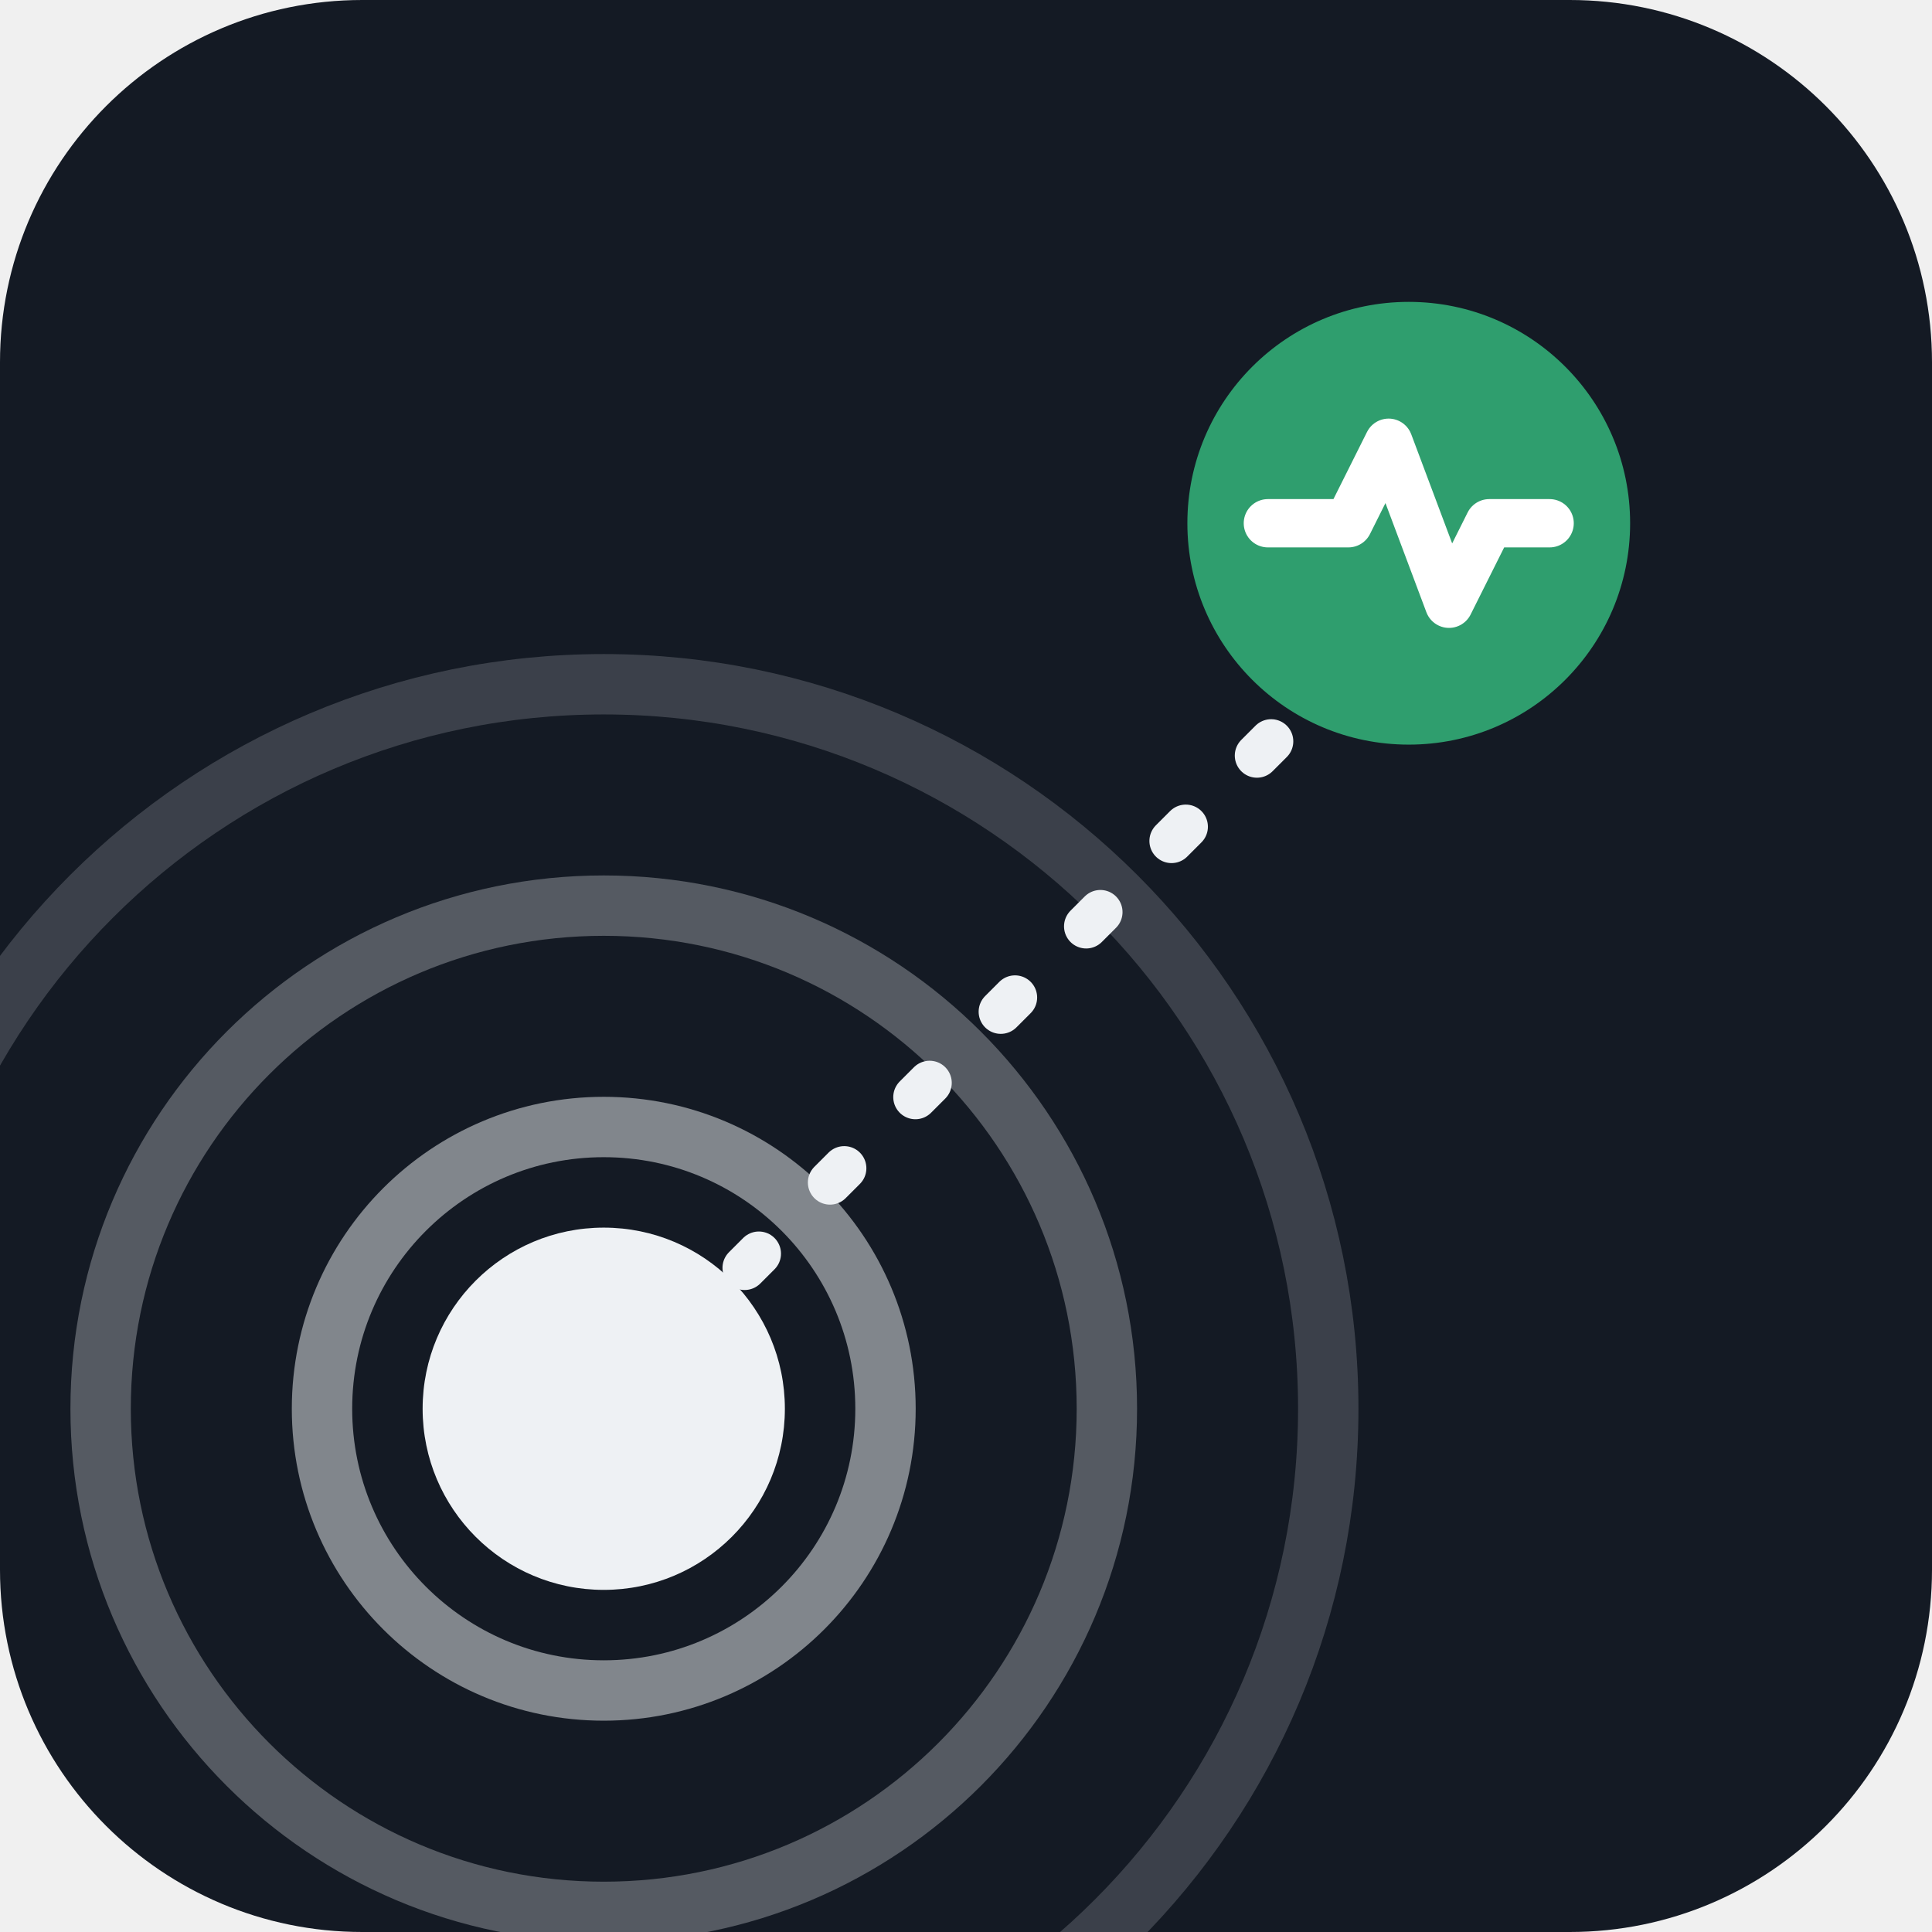
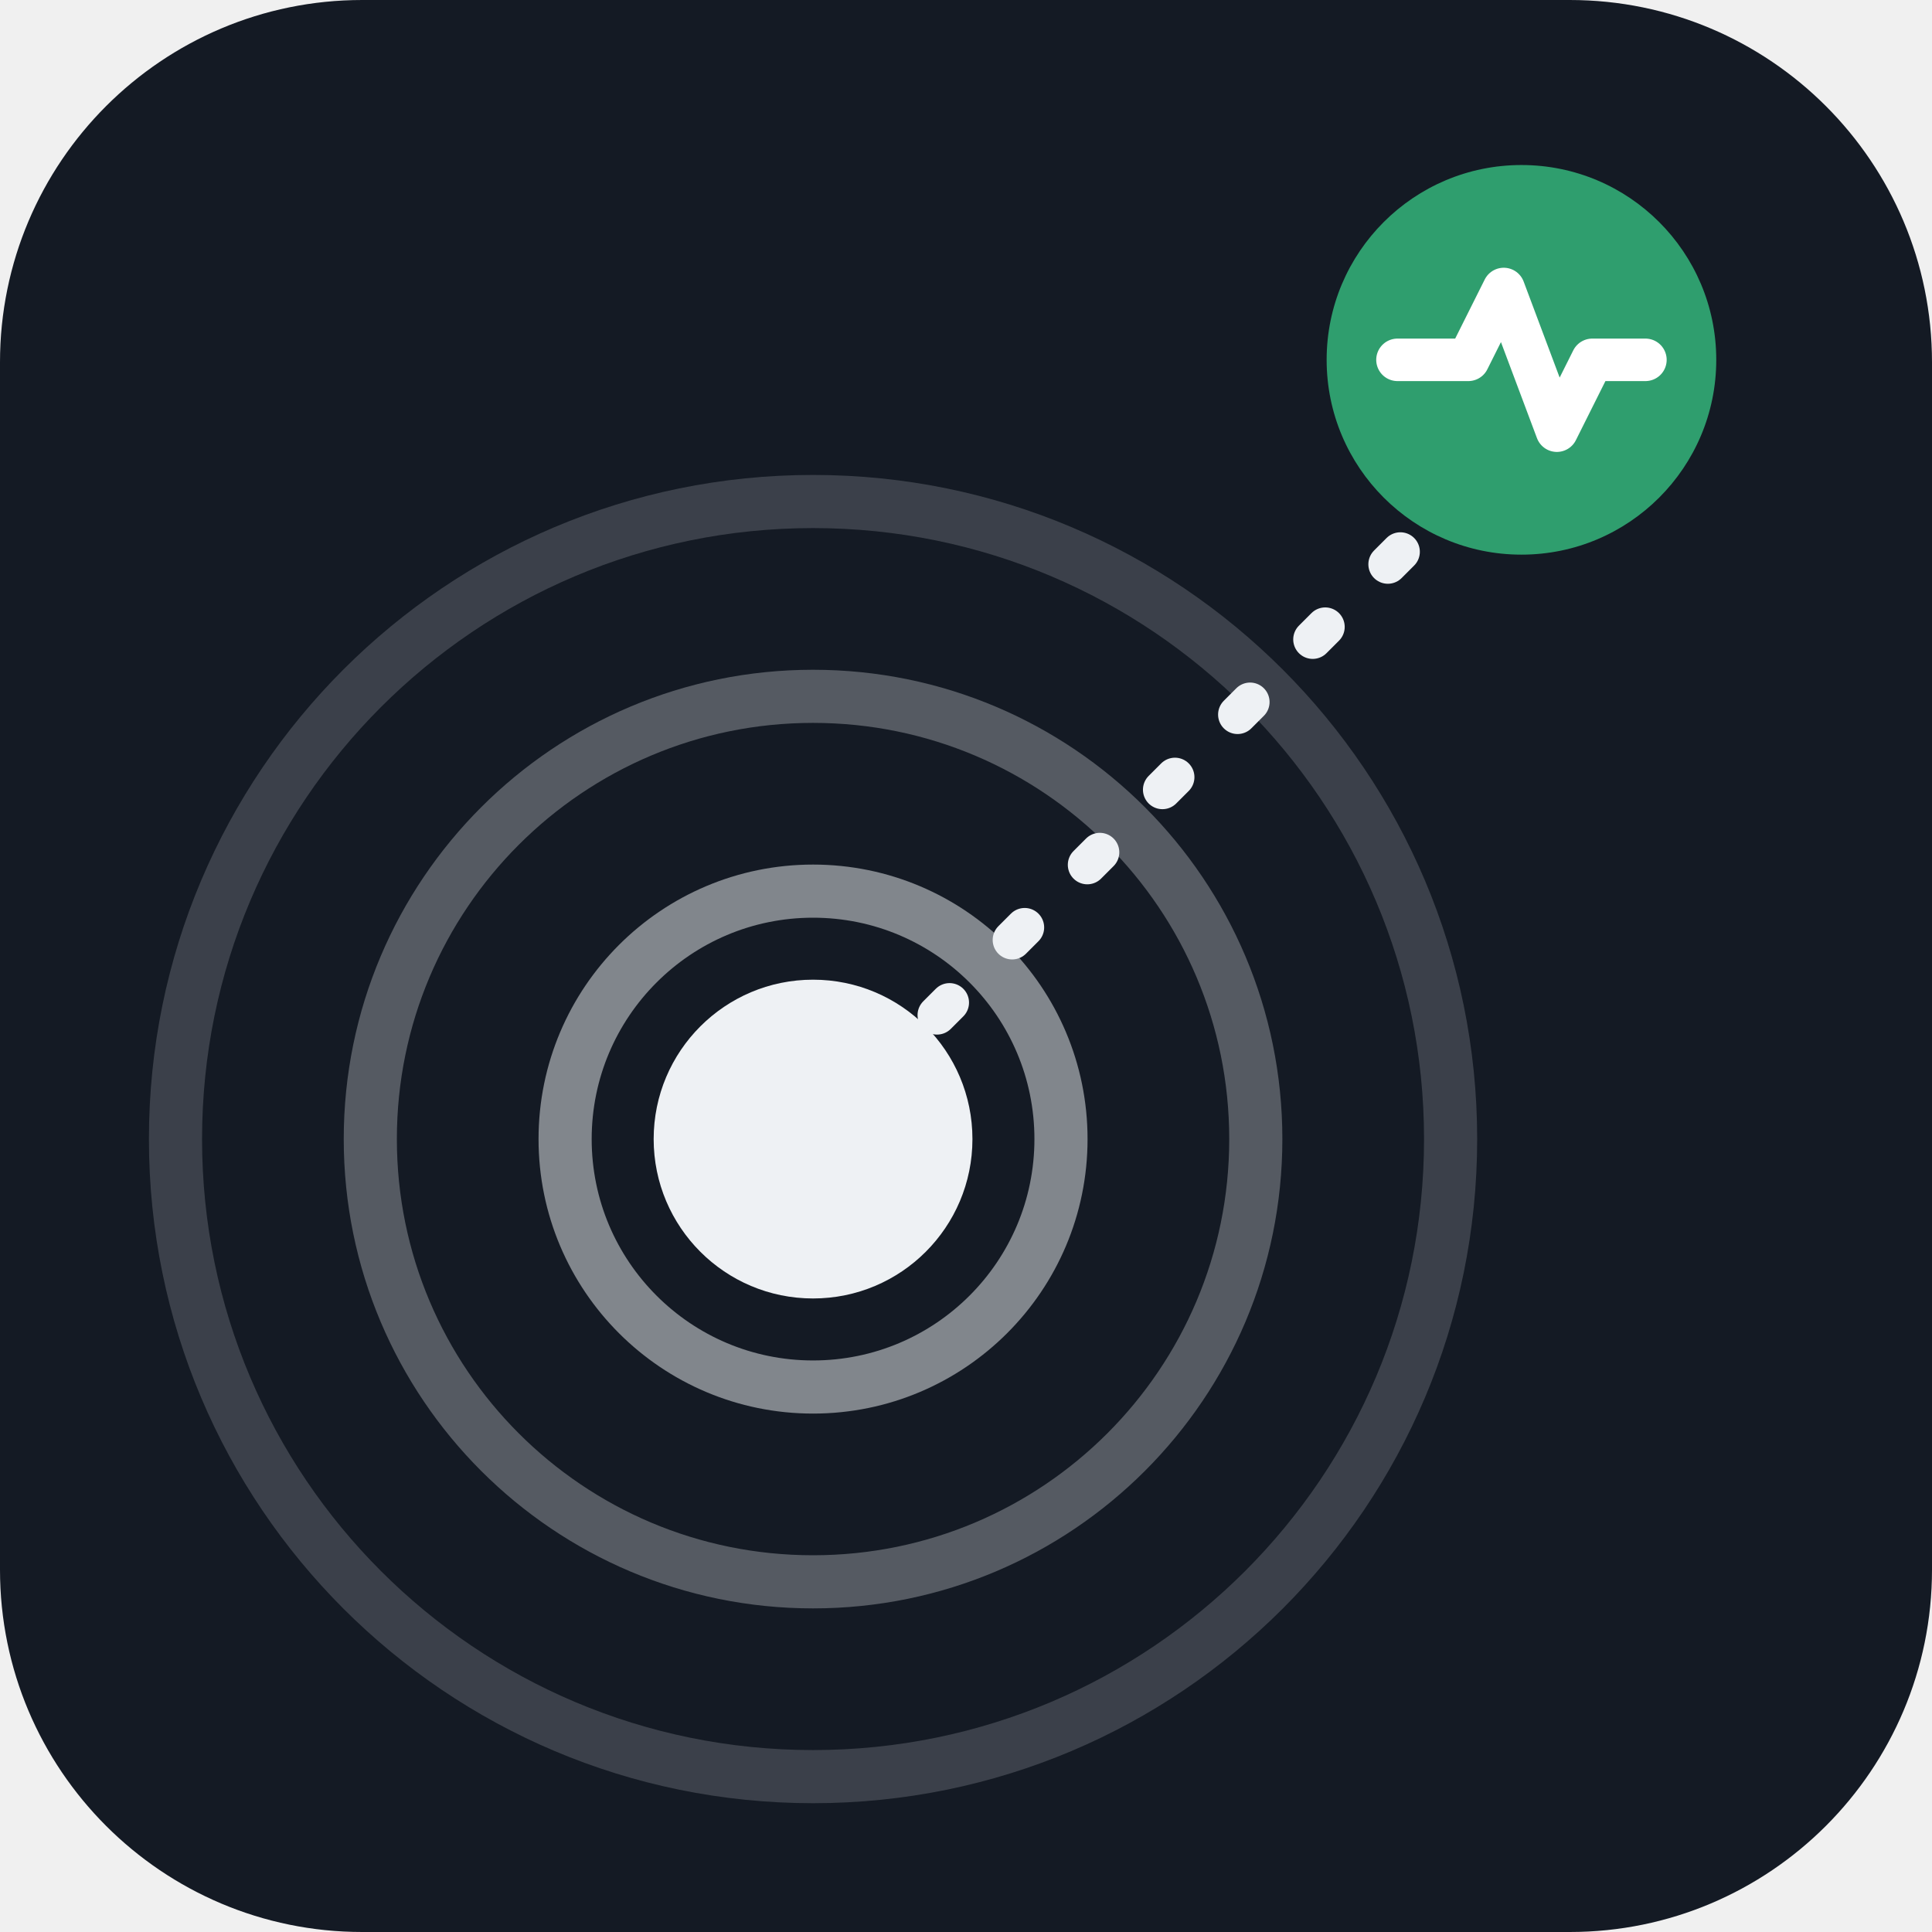
<svg xmlns="http://www.w3.org/2000/svg" viewBox="0 0 96 96">
-   <defs>
-     <clipPath id="chip-4thealth">
-       <rect x="0" y="0" width="96" height="96" rx="18" />
-     </clipPath>
-   </defs>
  <rect width="96" height="96" rx="18" fill="#141a24" />
-   <g clip-path="url(#chip-4thealth)">
+   <g transform="translate(14 -5) scale(0.88)">
    <circle cx="30" cy="70" r="36" stroke="#eef1f4" stroke-width="3" opacity=".18" fill="none" />
    <circle cx="30" cy="70" r="25" stroke="#eef1f4" stroke-width="3" opacity=".3" fill="none" />
    <circle cx="30" cy="70" r="14" stroke="#eef1f4" stroke-width="3" opacity=".5" fill="none" />
    <circle cx="30" cy="70" r="9" fill="#eef1f4" />
    <line x1="37" y1="63" x2="64" y2="36" stroke="#eef1f4" stroke-width="2.2" stroke-dasharray="1 5" stroke-linecap="round" />
    <circle cx="70" cy="26" r="11" fill="#2f9e6e" />
    <path d="M63 26 H67 L69 22 L72 30 L74 26 H77" stroke="#ffffff" stroke-width="2.4" stroke-linecap="round" stroke-linejoin="round" fill="none" />
  </g>
</svg>
